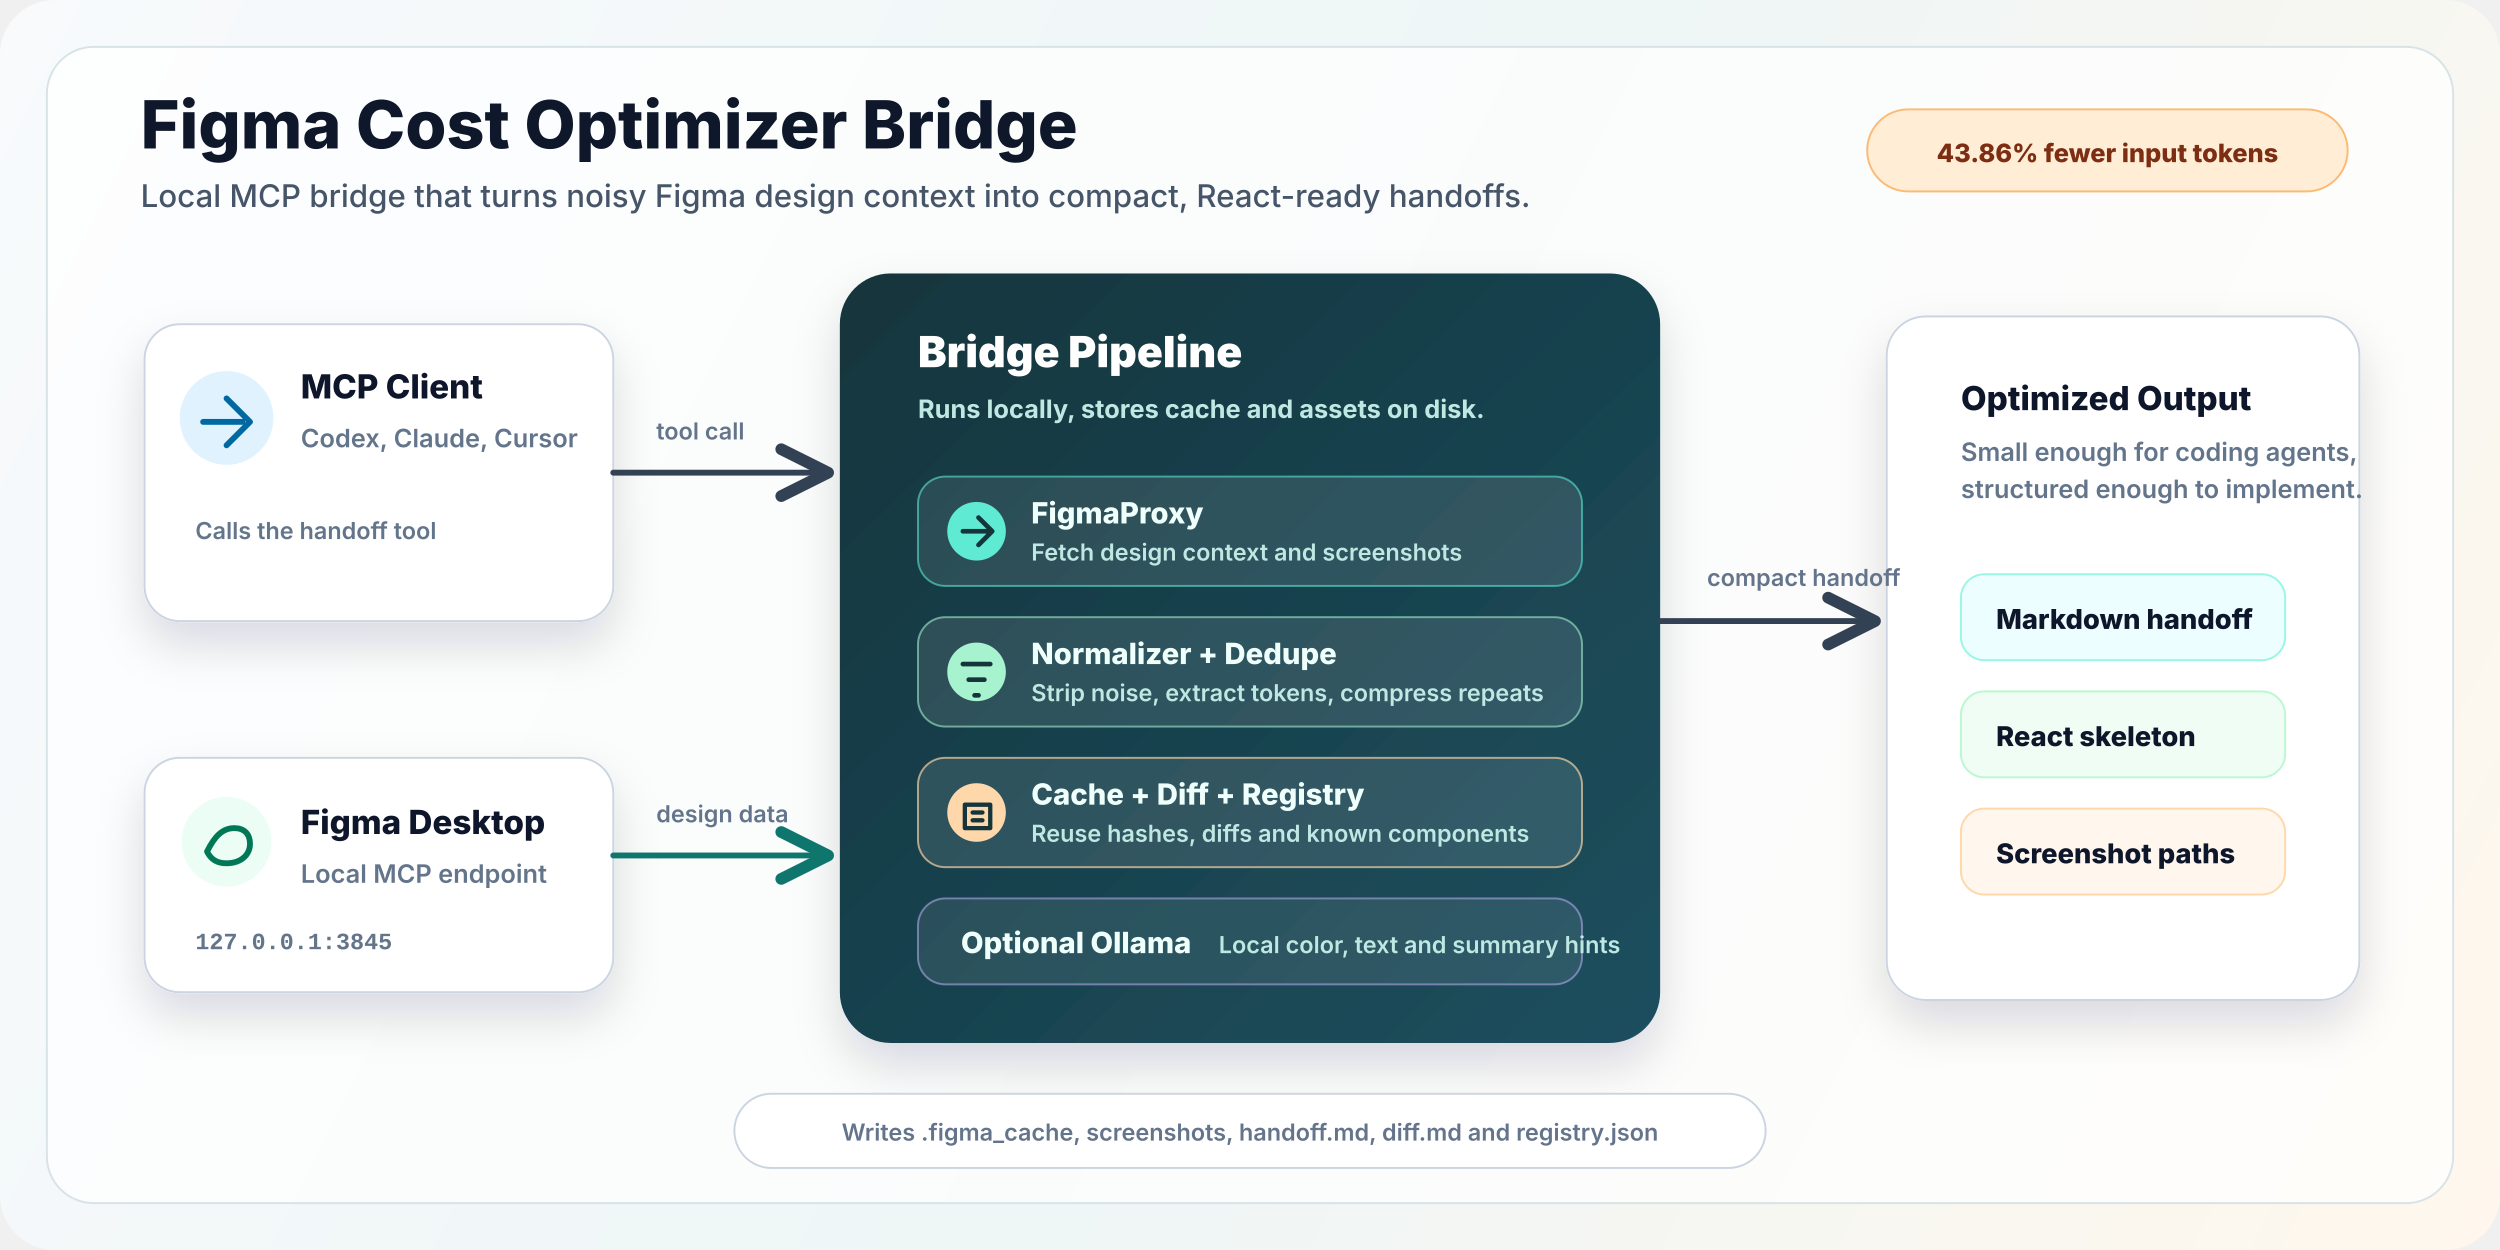
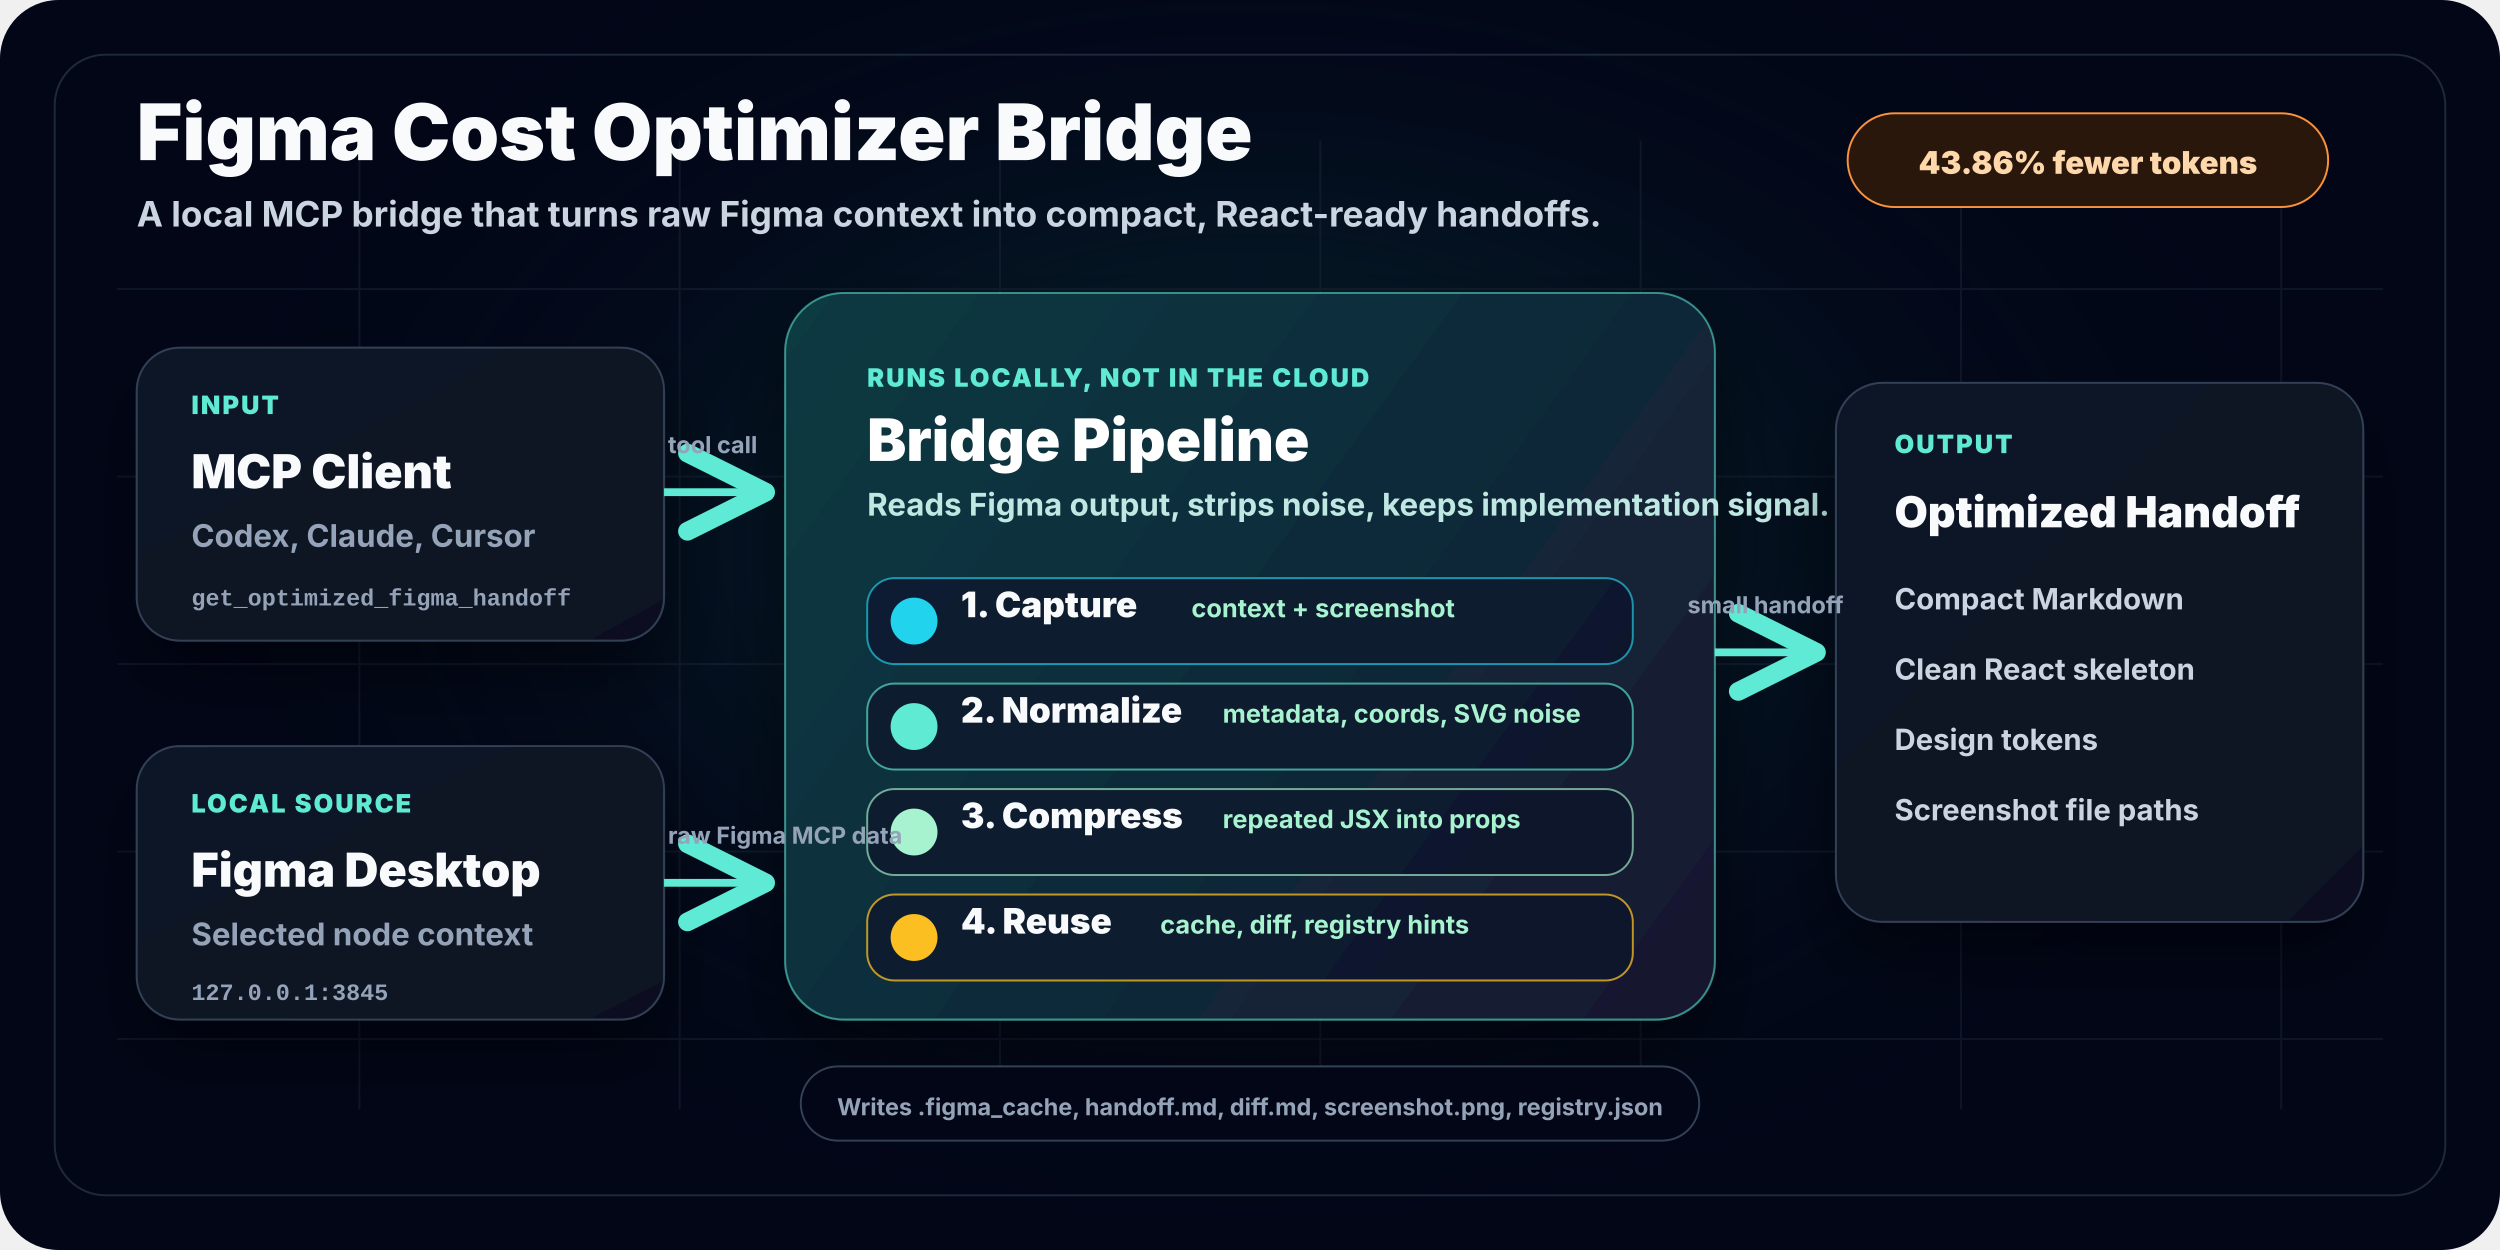
<svg xmlns="http://www.w3.org/2000/svg" width="1280" height="640" viewBox="0 0 1280 640" fill="none" role="img" aria-labelledby="title desc">
  <defs>
-     <linearGradient id="bg" x1="0" y1="0" x2="1280" y2="640" gradientUnits="userSpaceOnUse">
-       <stop offset="0" stop-color="#F8FAFC" />
-       <stop offset="0.52" stop-color="#EEF6F6" />
-       <stop offset="1" stop-color="#FFF7ED" />
+     <radialGradient id="glowA" cx="0" cy="0" r="1" gradientUnits="userSpaceOnUse" gradientTransform="translate(640 280) rotate(90) scale(360 560)">
+       <stop stop-color="#0F766E" stop-opacity="0.35" />
+       <stop offset="1" stop-color="#020617" stop-opacity="0" />
+     </radialGradient>
+     <linearGradient id="bridgeFill" x1="390" y1="150" x2="890" y2="514" gradientUnits="userSpaceOnUse">
+       <stop stop-color="#0E3B43" />
+       <stop offset="0.55" stop-color="#102A3A" />
+       <stop offset="1" stop-color="#17152D" />
    </linearGradient>
-     <linearGradient id="bridge" x1="438" y1="108" x2="850" y2="532" gradientUnits="userSpaceOnUse">
-       <stop offset="0" stop-color="#12343B" />
-       <stop offset="1" stop-color="#1E4F5F" />
+     <linearGradient id="cardFill" x1="0" y1="0" x2="1" y2="1">
+       <stop stop-color="#111827" />
+       <stop offset="1" stop-color="#0B1120" />
    </linearGradient>
-     <filter id="shadow" x="-16" y="-16" width="132" height="132" filterUnits="objectBoundingBox" color-interpolation-filters="sRGB">
-       <feDropShadow dx="0" dy="12" stdDeviation="12" flood-color="#0F172A" flood-opacity="0.14" />
+     <filter id="shadow" x="-20%" y="-20%" width="140%" height="160%" color-interpolation-filters="sRGB">
+       <feDropShadow dx="0" dy="18" stdDeviation="18" flood-color="#000000" flood-opacity="0.45" />
    </filter>
-     <marker id="arrowDark" markerWidth="12" markerHeight="12" refX="10" refY="6" orient="auto" markerUnits="strokeWidth">
-       <path d="M2 2L10 6L2 10" stroke="#334155" stroke-width="2" stroke-linecap="round" stroke-linejoin="round" />
-     </marker>
-     <marker id="arrowTeal" markerWidth="12" markerHeight="12" refX="10" refY="6" orient="auto" markerUnits="strokeWidth">
-       <path d="M2 2L10 6L2 10" stroke="#0F766E" stroke-width="2" stroke-linecap="round" stroke-linejoin="round" />
+     <marker id="arrow" markerWidth="14" markerHeight="14" refX="12" refY="7" orient="auto" markerUnits="strokeWidth">
+       <path d="M2 2L12 7L2 12" stroke="#5EEAD4" stroke-width="2.4" stroke-linecap="round" stroke-linejoin="round" />
    </marker>
    <style>
      .sans { font-family: Inter, ui-sans-serif, system-ui, -apple-system, BlinkMacSystemFont, "Segoe UI", sans-serif; }
-       .title { font-size: 34px; font-weight: 800; fill: #0F172A; }
-       .subtitle { font-size: 16px; font-weight: 500; fill: #475569; }
-       .panel-title { font-size: 17px; font-weight: 800; fill: #0F172A; }
-       .panel-copy { font-size: 13px; font-weight: 600; fill: #64748B; }
-       .bridge-title { font-size: 22px; font-weight: 850; fill: #FFFFFF; }
-       .bridge-copy { font-size: 13px; font-weight: 650; fill: #BFE8E3; }
-       .step-title { font-size: 15px; font-weight: 800; fill: #EFFFFB; }
-       .step-copy { font-size: 12px; font-weight: 600; fill: #BFE8E3; }
-       .small-title { font-size: 14px; font-weight: 800; fill: #0F172A; }
-       .small-copy { font-size: 12px; font-weight: 600; fill: #64748B; }
-       .badge { font-size: 13px; font-weight: 800; fill: #7C2D12; }
+       .title { font-size: 40px; font-weight: 850; fill: #F8FAFC; }
+       .subtitle { font-size: 18px; font-weight: 650; fill: #CBD5E1; }
+       .eyebrow { font-size: 13px; font-weight: 850; letter-spacing: 0.08em; fill: #5EEAD4; }
+       .cardTitle { font-size: 24px; font-weight: 850; fill: #F8FAFC; }
+       .cardCopy { font-size: 16px; font-weight: 650; fill: #94A3B8; }
+       .bridgeTitle { font-size: 30px; font-weight: 850; fill: #FFFFFF; }
+       .bridgeCopy { font-size: 16px; font-weight: 650; fill: #BFE8E3; }
+       .stageTitle { font-size: 18px; font-weight: 850; fill: #F8FAFC; }
+       .stageCopy { font-size: 13px; font-weight: 650; fill: #A7F3D0; }
+       .outputTitle { font-size: 22px; font-weight: 850; fill: #F8FAFC; }
+       .outputCopy { font-size: 15px; font-weight: 700; fill: #CBD5E1; }
+       .badge { font-size: 16px; font-weight: 850; fill: #FED7AA; }
+       .tiny { font-size: 12px; font-weight: 750; fill: #94A3B8; }
      .mono { font-family: "SFMono-Regular", Consolas, "Liberation Mono", monospace; }
    </style>
  </defs>
-   <rect width="1280" height="640" rx="28" fill="url(#bg)" />
-   <rect x="24" y="24" width="1232" height="592" rx="24" fill="white" fill-opacity="0.72" stroke="#D8E3E7" />
-   <text x="72" y="76" class="sans title">Figma Cost Optimizer Bridge</text>
-   <text x="72" y="106" class="sans subtitle">Local MCP bridge that turns noisy Figma design context into compact, React-ready handoffs.</text>
-   <g transform="translate(956 56)">
-     <rect width="246" height="42" rx="21" fill="#FFEDD5" stroke="#FDBA74" />
-     <text x="123" y="27" text-anchor="middle" class="sans badge">43.86% fewer input tokens</text>
+   <rect width="1280" height="640" rx="30" fill="#020617" />
+   <rect width="1280" height="640" rx="30" fill="url(#glowA)" />
+   <path d="M60 148H1220M60 244H1220M60 340H1220M60 436H1220M60 532H1220M184 72V568M348 72V568M512 72V568M676 72V568M840 72V568M1004 72V568M1168 72V568" stroke="#1E293B" stroke-width="1" opacity="0.45" />
+   <rect x="28" y="28" width="1224" height="584" rx="26" stroke="#1E293B" />
+   <text x="70" y="82" class="sans title">Figma Cost Optimizer Bridge</text>
+   <text x="70" y="116" class="sans subtitle">A local MCP bridge that turns raw Figma context into compact, React-ready handoffs.</text>
+   <g transform="translate(946 58)">
+     <rect width="246" height="48" rx="24" fill="#2A170B" stroke="#FB923C" />
+     <text x="123" y="31" text-anchor="middle" class="sans badge">43.86% fewer tokens</text>
  </g>
  <g filter="url(#shadow)">
-     <rect x="74" y="166" width="240" height="152" rx="18" fill="#FFFFFF" stroke="#CBD5E1" />
-     <circle cx="116" cy="214" r="24" fill="#E0F2FE" />
-     <path d="M104 216H124M116 204L128 216L116 228" stroke="#0369A1" stroke-width="3" stroke-linecap="round" stroke-linejoin="round" />
-     <text x="154" y="204" class="sans panel-title">MCP Client</text>
-     <text x="154" y="229" class="sans panel-copy">Codex, Claude, Cursor</text>
-     <text x="100" y="276" class="sans small-copy">Calls the handoff tool</text>
+     <rect x="70" y="178" width="270" height="150" rx="22" fill="url(#cardFill)" stroke="#334155" />
+     <text x="98" y="212" class="sans eyebrow">INPUT</text>
+     <text x="98" y="250" class="sans cardTitle">MCP Client</text>
+     <text x="98" y="280" class="sans cardCopy">Codex, Claude, Cursor</text>
+     <text x="98" y="310" class="mono tiny">get_optimized_figma_handoff</text>
  </g>
  <g filter="url(#shadow)">
-     <rect x="74" y="388" width="240" height="120" rx="18" fill="#FFFFFF" stroke="#CBD5E1" />
-     <circle cx="116" cy="431" r="23" fill="#ECFDF5" />
-     <path d="M106 436C110 428 114 424 120 424C125 424 128 427 128 432C128 438 123 442 116 442C111 442 108 440 106 436Z" stroke="#047857" stroke-width="3" stroke-linecap="round" stroke-linejoin="round" />
-     <text x="154" y="427" class="sans panel-title">Figma Desktop</text>
-     <text x="154" y="452" class="sans panel-copy">Local MCP endpoint</text>
-     <text x="100" y="486" class="mono small-copy">127.0.0.1:3845</text>
+     <rect x="70" y="382" width="270" height="140" rx="22" fill="url(#cardFill)" stroke="#334155" />
+     <text x="98" y="416" class="sans eyebrow">LOCAL SOURCE</text>
+     <text x="98" y="454" class="sans cardTitle">Figma Desktop</text>
+     <text x="98" y="484" class="sans cardCopy">Selected node context</text>
+     <text x="98" y="512" class="mono tiny">127.0.0.1:3845</text>
  </g>
  <g filter="url(#shadow)">
-     <rect x="430" y="140" width="420" height="394" rx="26" fill="url(#bridge)" />
-     <text x="470" y="188" class="sans bridge-title">Bridge Pipeline</text>
-     <text x="470" y="214" class="sans bridge-copy">Runs locally, stores cache and assets on disk.</text>
-     <g transform="translate(470 244)">
-       <rect width="340" height="56" rx="14" fill="#FFFFFF" fill-opacity="0.1" stroke="#5EEAD4" stroke-opacity="0.58" />
-       <circle cx="30" cy="28" r="15" fill="#5EEAD4" />
-       <path d="M23 28H37M31 21L38 28L31 35" stroke="#12343B" stroke-width="2.4" stroke-linecap="round" stroke-linejoin="round" />
-       <text x="58" y="24" class="sans step-title">FigmaProxy</text>
-       <text x="58" y="43" class="sans step-copy">Fetch design context and screenshots</text>
+     <rect x="402" y="150" width="476" height="372" rx="30" fill="url(#bridgeFill)" stroke="#5EEAD4" stroke-opacity="0.55" />
+     <text x="444" y="198" class="sans eyebrow">RUNS LOCALLY, NOT IN THE CLOUD</text>
+     <text x="444" y="236" class="sans bridgeTitle">Bridge Pipeline</text>
+     <text x="444" y="264" class="sans bridgeCopy">Reads Figma output, strips noise, keeps implementation signal.</text>
+     <g transform="translate(444 296)">
+       <rect width="392" height="44" rx="14" fill="#0F172A" fill-opacity="0.72" stroke="#22D3EE" stroke-opacity="0.65" />
+       <circle cx="24" cy="22" r="12" fill="#22D3EE" />
+       <text x="48" y="20" class="sans stageTitle">1. Capture</text>
+       <text x="166" y="20" class="sans stageCopy">context + screenshot</text>
    </g>
-     <g transform="translate(470 316)">
-       <rect width="340" height="56" rx="14" fill="#FFFFFF" fill-opacity="0.1" stroke="#A7F3D0" stroke-opacity="0.58" />
-       <circle cx="30" cy="28" r="15" fill="#A7F3D0" />
-       <path d="M23 24H37M26 32H34M29 40H31" stroke="#12343B" stroke-width="2.4" stroke-linecap="round" stroke-linejoin="round" />
-       <text x="58" y="24" class="sans step-title">Normalizer + Dedupe</text>
-       <text x="58" y="43" class="sans step-copy">Strip noise, extract tokens, compress repeats</text>
+     <g transform="translate(444 350)">
+       <rect width="392" height="44" rx="14" fill="#0F172A" fill-opacity="0.72" stroke="#5EEAD4" stroke-opacity="0.65" />
+       <circle cx="24" cy="22" r="12" fill="#5EEAD4" />
+       <text x="48" y="20" class="sans stageTitle">2. Normalize</text>
+       <text x="182" y="20" class="sans stageCopy">metadata, coords, SVG noise</text>
    </g>
-     <g transform="translate(470 388)">
-       <rect width="340" height="56" rx="14" fill="#FFFFFF" fill-opacity="0.1" stroke="#FED7AA" stroke-opacity="0.66" />
-       <circle cx="30" cy="28" r="15" fill="#FED7AA" />
-       <path d="M24 24H37V36H24V24ZM28 28H33M28 32H33" stroke="#12343B" stroke-width="2.2" stroke-linecap="round" stroke-linejoin="round" />
-       <text x="58" y="24" class="sans step-title">Cache + Diff + Registry</text>
-       <text x="58" y="43" class="sans step-copy">Reuse hashes, diffs and known components</text>
+     <g transform="translate(444 404)">
+       <rect width="392" height="44" rx="14" fill="#0F172A" fill-opacity="0.72" stroke="#A7F3D0" stroke-opacity="0.65" />
+       <circle cx="24" cy="22" r="12" fill="#A7F3D0" />
+       <text x="48" y="20" class="sans stageTitle">3. Compress</text>
+       <text x="182" y="20" class="sans stageCopy">repeated JSX into props</text>
    </g>
-     <g transform="translate(470 460)">
-       <rect width="340" height="44" rx="14" fill="#FFFFFF" fill-opacity="0.08" stroke="#C4B5FD" stroke-opacity="0.52" />
-       <text x="22" y="28" class="sans step-title">Optional Ollama</text>
-       <text x="154" y="28" class="sans step-copy">Local color, text and summary hints</text>
+     <g transform="translate(444 458)">
+       <rect width="392" height="44" rx="14" fill="#0F172A" fill-opacity="0.72" stroke="#FBBF24" stroke-opacity="0.75" />
+       <circle cx="24" cy="22" r="12" fill="#FBBF24" />
+       <text x="48" y="20" class="sans stageTitle">4. Reuse</text>
+       <text x="150" y="20" class="sans stageCopy">cache, diff, registry hints</text>
    </g>
  </g>
  <g filter="url(#shadow)">
-     <rect x="966" y="162" width="242" height="350" rx="20" fill="#FFFFFF" stroke="#CBD5E1" />
-     <text x="1004" y="210" class="sans panel-title">Optimized Output</text>
-     <text x="1004" y="236" class="sans panel-copy">Small enough for coding agents,</text>
-     <text x="1004" y="255" class="sans panel-copy">structured enough to implement.</text>
-     <g transform="translate(1004 294)">
-       <rect width="166" height="44" rx="12" fill="#ECFEFF" stroke="#99F6E4" />
-       <text x="18" y="28" class="sans small-title">Markdown handoff</text>
-     </g>
-     <g transform="translate(1004 354)">
-       <rect width="166" height="44" rx="12" fill="#F0FDF4" stroke="#BBF7D0" />
-       <text x="18" y="28" class="sans small-title">React skeleton</text>
-     </g>
-     <g transform="translate(1004 414)">
-       <rect width="166" height="44" rx="12" fill="#FFF7ED" stroke="#FED7AA" />
-       <text x="18" y="28" class="sans small-title">Screenshot paths</text>
-     </g>
+     <rect x="940" y="196" width="270" height="276" rx="24" fill="url(#cardFill)" stroke="#334155" />
+     <text x="970" y="232" class="sans eyebrow">OUTPUT</text>
+     <text x="970" y="270" class="sans outputTitle">Optimized Handoff</text>
+     <text x="970" y="312" class="sans outputCopy">Compact Markdown</text>
+     <text x="970" y="348" class="sans outputCopy">Clean React skeleton</text>
+     <text x="970" y="384" class="sans outputCopy">Design tokens</text>
+     <text x="970" y="420" class="sans outputCopy">Screenshot file paths</text>
  </g>
-   <path d="M314 242C356 242 382 242 424 242" stroke="#334155" stroke-width="3" stroke-linecap="round" marker-end="url(#arrowDark)" />
-   <text x="336" y="225" class="sans small-copy">tool call</text>
-   <path d="M314 438C358 438 386 438 424 438" stroke="#0F766E" stroke-width="3" stroke-linecap="round" marker-end="url(#arrowTeal)" />
-   <text x="336" y="421" class="sans small-copy">design data</text>
-   <path d="M850 318C898 318 918 318 960 318" stroke="#334155" stroke-width="3" stroke-linecap="round" marker-end="url(#arrowDark)" />
-   <text x="874" y="300" class="sans small-copy">compact handoff</text>
-   <g transform="translate(376 560)">
-     <rect width="528" height="38" rx="19" fill="#FFFFFF" stroke="#CBD5E1" />
-     <text x="264" y="24" text-anchor="middle" class="sans small-copy">Writes .figma_cache, screenshots, handoff.md, diff.md and registry.json</text>
+   <path d="M340 252H392" stroke="#5EEAD4" stroke-width="4" marker-end="url(#arrow)" />
+   <text x="342" y="232" class="sans tiny">tool call</text>
+   <path d="M340 452H392" stroke="#5EEAD4" stroke-width="4" marker-end="url(#arrow)" />
+   <text x="342" y="432" class="sans tiny">raw Figma MCP data</text>
+   <path d="M878 334H930" stroke="#5EEAD4" stroke-width="4" marker-end="url(#arrow)" />
+   <text x="864" y="314" class="sans tiny">small handoff</text>
+   <g transform="translate(410 546)">
+     <rect width="460" height="38" rx="19" fill="#020617" stroke="#334155" />
+     <text x="230" y="25" text-anchor="middle" class="sans tiny">Writes .figma_cache, handoff.md, diff.md, screenshot.png, registry.json</text>
  </g>
</svg>
